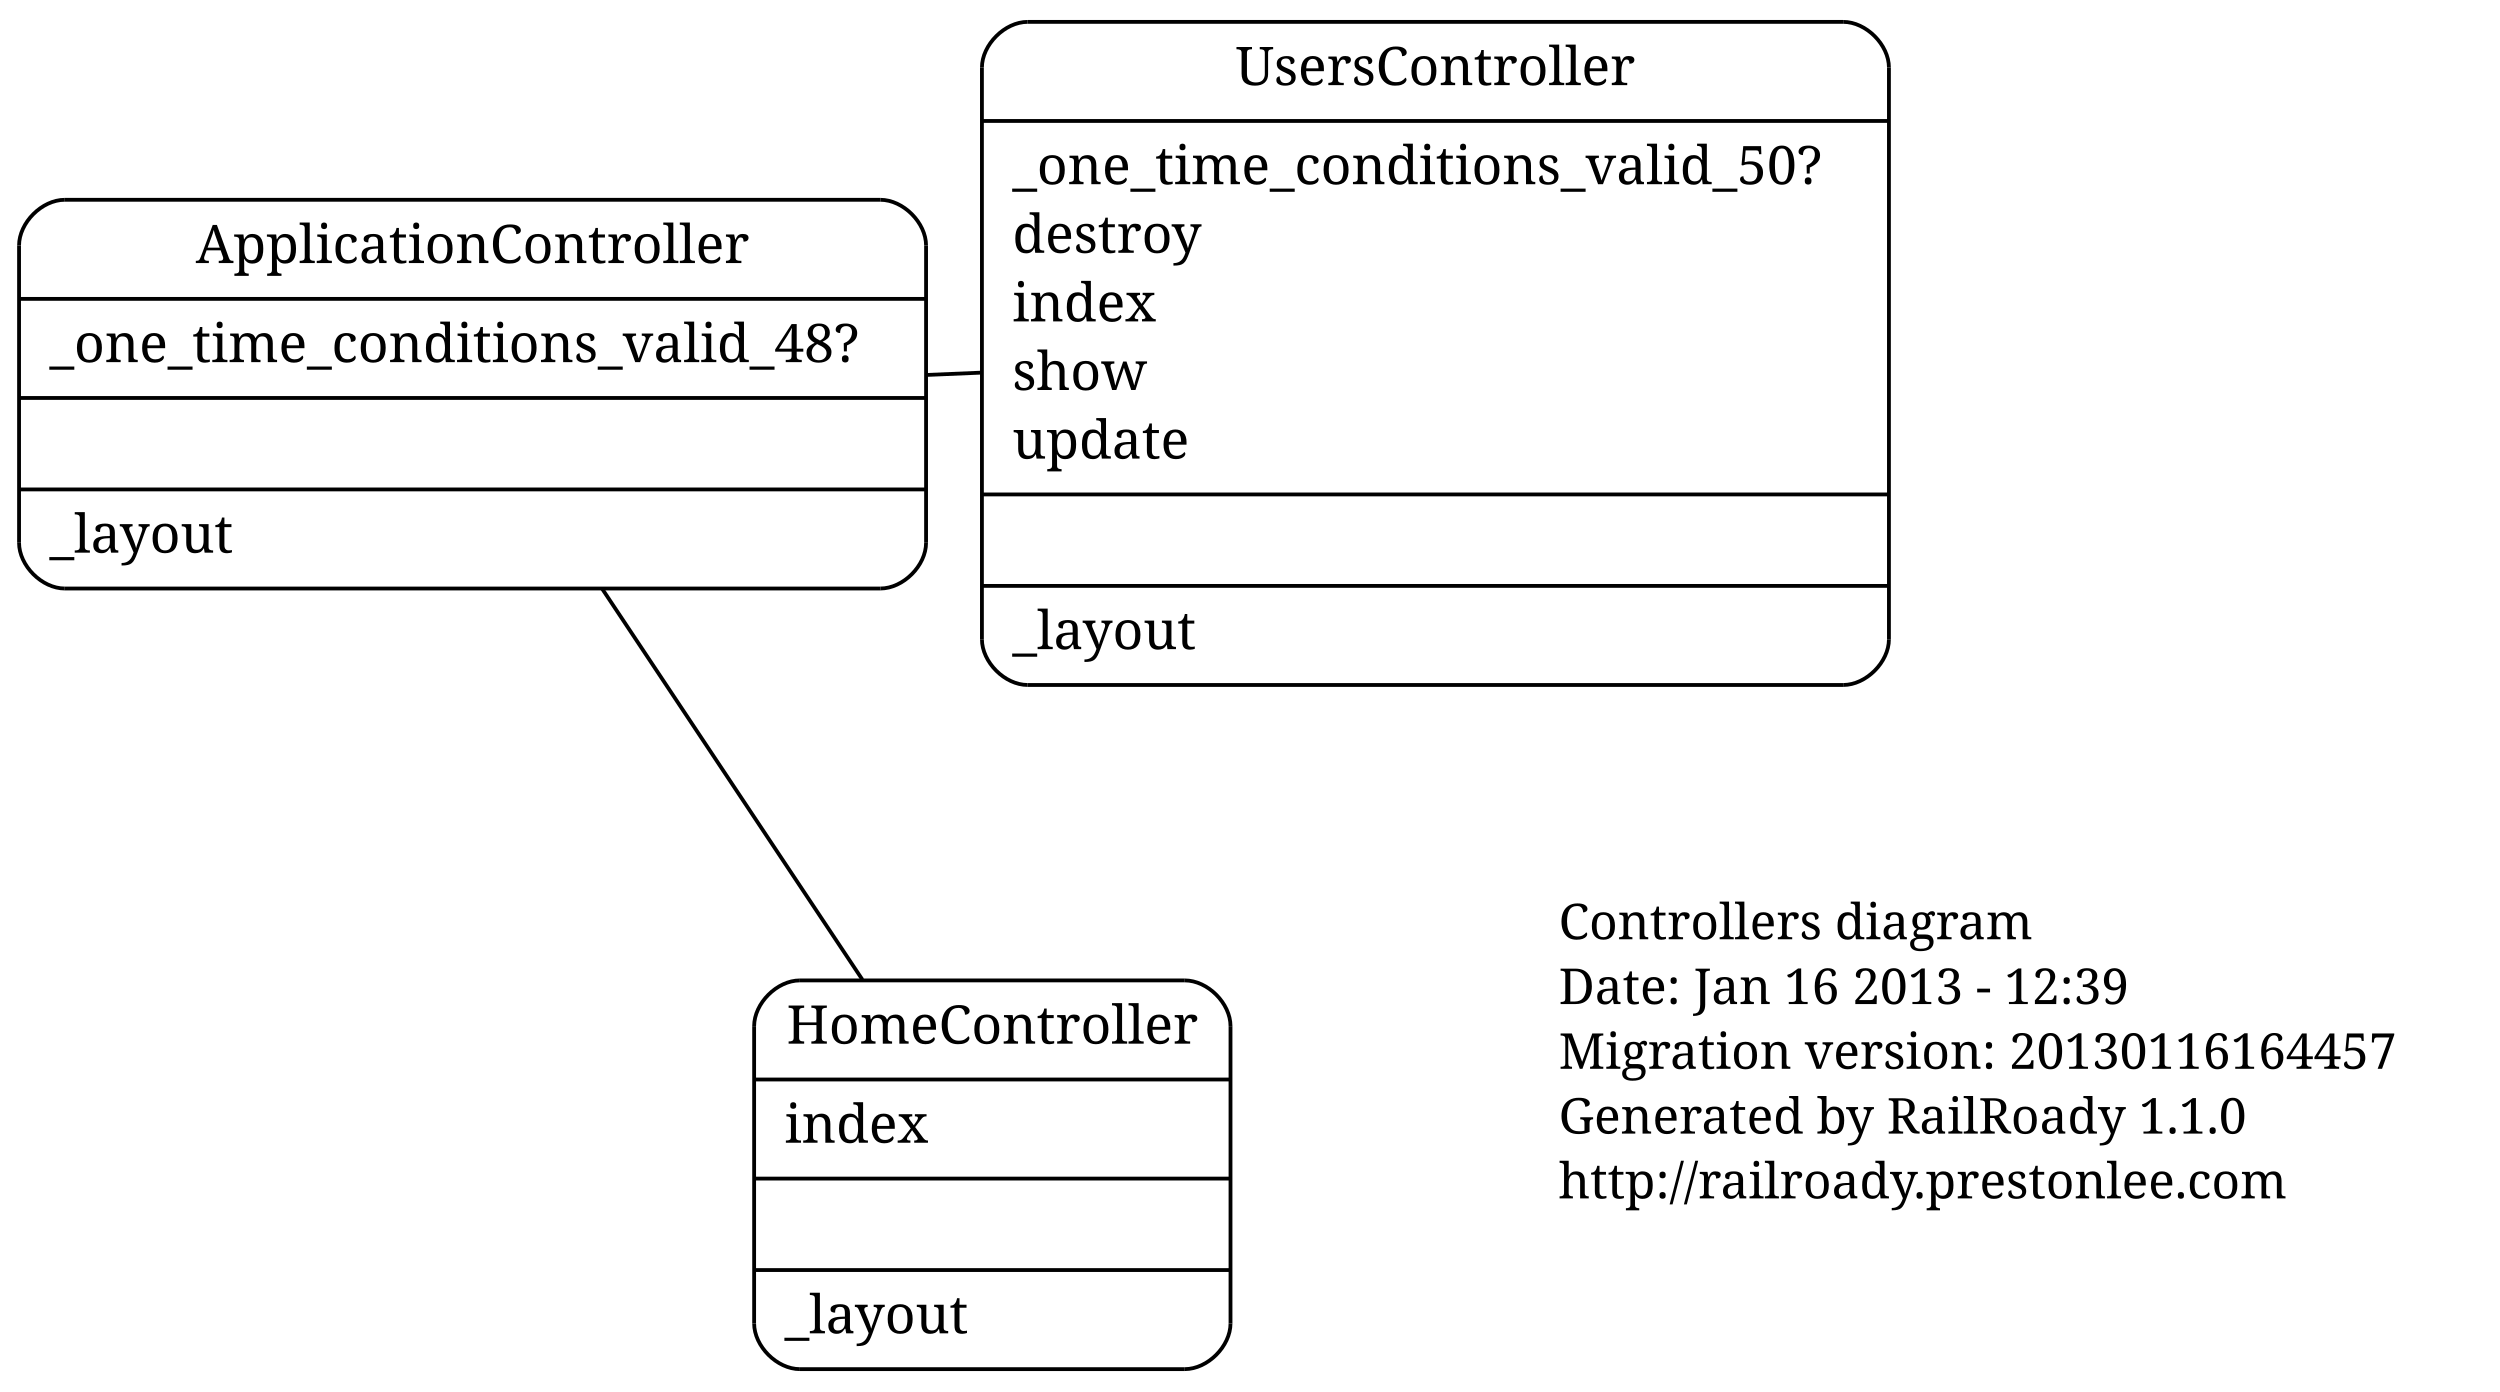
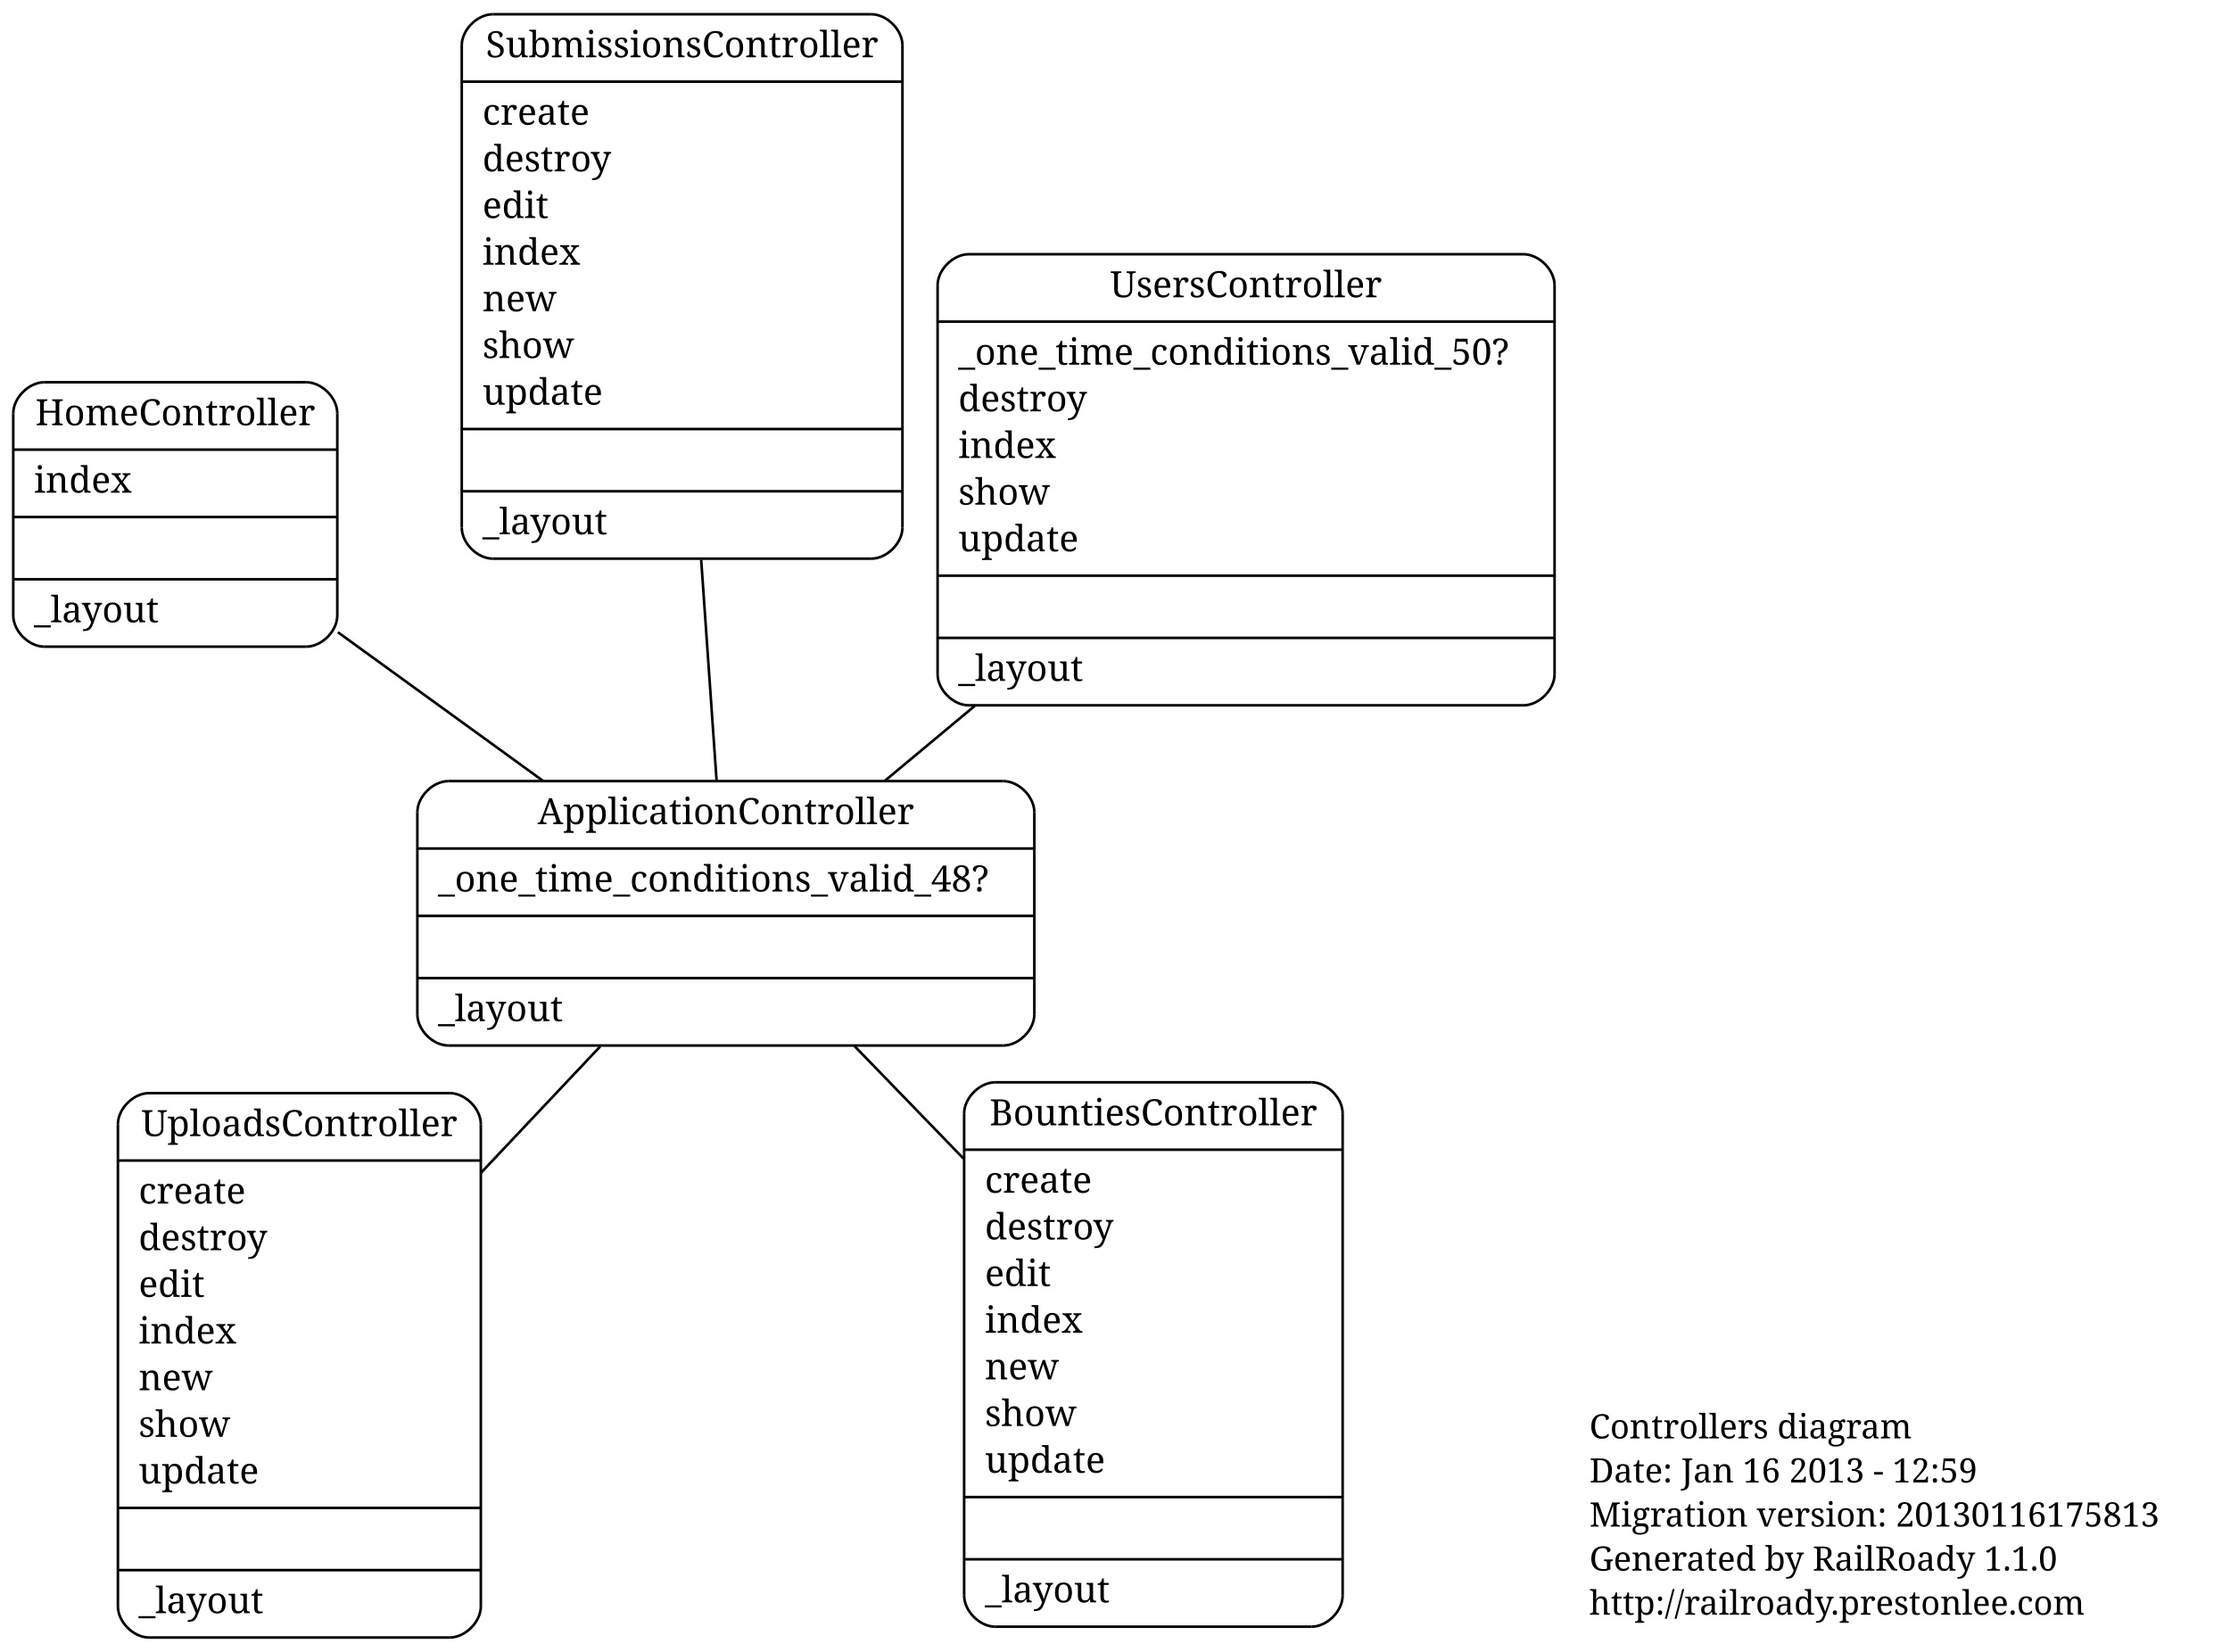
- <svg xmlns="http://www.w3.org/2000/svg" width="656pt" height="365pt" viewBox="0.00 0.00 656.00 364.52">
-   <g id="graph1" class="graph" transform="scale(1 1) rotate(0) translate(4 360.521)">
-     <polygon fill="white" stroke="white" points="-4,5 -4,-360.521 653,-360.521 653,5 -4,5" />
+ <svg xmlns="http://www.w3.org/2000/svg" width="860pt" height="637pt" viewBox="0.00 0.00 860.00 637.17">
+   <g id="graph1" class="graph" transform="scale(1 1) rotate(0) translate(4 633.169)">
+     <polygon fill="white" stroke="white" points="-4,5 -4,-633.169 857,-633.169 857,5 -4,5" />
    <g id="node1" class="node">
-       <text text-anchor="start" x="405" y="-114.3" font-family="Times Roman,serif" font-size="13.00">Controllers diagram</text>
-       <text text-anchor="start" x="405" y="-97.3" font-family="Times Roman,serif" font-size="13.00">Date: Jan 16 2013 - 12:39</text>
-       <text text-anchor="start" x="405" y="-80.3" font-family="Times Roman,serif" font-size="13.00">Migration version: 20130116164457</text>
-       <text text-anchor="start" x="405" y="-63.3" font-family="Times Roman,serif" font-size="13.00">Generated by RailRoady 1.1.0</text>
-       <text text-anchor="start" x="405" y="-46.3" font-family="Times Roman,serif" font-size="13.00">http://railroady.prestonlee.com</text>
+       <text text-anchor="start" x="609" y="-78.3" font-family="Times Roman,serif" font-size="13.00">Controllers diagram</text>
+       <text text-anchor="start" x="609" y="-61.3" font-family="Times Roman,serif" font-size="13.00">Date: Jan 16 2013 - 12:59</text>
+       <text text-anchor="start" x="609" y="-44.3" font-family="Times Roman,serif" font-size="13.00">Migration version: 20130116175813</text>
+       <text text-anchor="start" x="609" y="-27.3" font-family="Times Roman,serif" font-size="13.00">Generated by RailRoady 1.1.0</text>
+       <text text-anchor="start" x="609" y="-10.3" font-family="Times Roman,serif" font-size="13.00">http://railroady.prestonlee.com</text>
    </g>
    <g id="node2" class="node">
-       <polyline fill="none" stroke="black" points="13,-206.335 227,-206.335 " />
-       <path fill="none" stroke="black" d="M227,-206.335C233,-206.335 239,-212.335 239,-218.335" />
-       <polyline fill="none" stroke="black" points="239,-218.335 239,-296.335 " />
-       <path fill="none" stroke="black" d="M239,-296.335C239,-302.335 233,-308.335 227,-308.335" />
-       <polyline fill="none" stroke="black" points="227,-308.335 13,-308.335 " />
-       <path fill="none" stroke="black" d="M13,-308.335C7,-308.335 1,-302.335 1,-296.335" />
-       <polyline fill="none" stroke="black" points="1,-296.335 1,-218.335 " />
-       <path fill="none" stroke="black" d="M1,-218.335C1,-212.335 7,-206.335 13,-206.335" />
-       <text text-anchor="middle" x="120" y="-291.735" font-family="Times Roman,serif" font-size="14.00">ApplicationController</text>
-       <polyline fill="none" stroke="black" points="1,-282.335 239,-282.335 " />
-       <text text-anchor="start" x="9" y="-265.735" font-family="Times Roman,serif" font-size="14.00">_one_time_conditions_valid_48?</text>
-       <polyline fill="none" stroke="black" points="1,-256.335 239,-256.335 " />
-       <polyline fill="none" stroke="black" points="1,-232.335 239,-232.335 " />
-       <text text-anchor="start" x="9" y="-215.735" font-family="Times Roman,serif" font-size="14.00">_layout</text>
+       <polyline fill="none" stroke="black" points="53.369,-1.5 169.369,-1.5 " />
+       <path fill="none" stroke="black" d="M169.369,-1.5C175.369,-1.5 181.369,-7.5 181.369,-13.5" />
+       <polyline fill="none" stroke="black" points="181.369,-13.5 181.369,-199.5 " />
+       <path fill="none" stroke="black" d="M181.369,-199.5C181.369,-205.5 175.369,-211.5 169.369,-211.5" />
+       <polyline fill="none" stroke="black" points="169.369,-211.5 53.369,-211.5 " />
+       <path fill="none" stroke="black" d="M53.369,-211.5C47.369,-211.5 41.369,-205.5 41.369,-199.5" />
+       <polyline fill="none" stroke="black" points="41.369,-199.5 41.369,-13.5 " />
+       <path fill="none" stroke="black" d="M41.369,-13.5C41.369,-7.5 47.369,-1.5 53.369,-1.5" />
+       <text text-anchor="middle" x="111.369" y="-194.9" font-family="Times Roman,serif" font-size="14.00">UploadsController</text>
+       <polyline fill="none" stroke="black" points="41.369,-185.5 181.369,-185.5 " />
+       <text text-anchor="start" x="49.369" y="-168.9" font-family="Times Roman,serif" font-size="14.00">create</text>
+       <text text-anchor="start" x="49.369" y="-150.9" font-family="Times Roman,serif" font-size="14.00">destroy</text>
+       <text text-anchor="start" x="49.369" y="-132.9" font-family="Times Roman,serif" font-size="14.00">edit</text>
+       <text text-anchor="start" x="49.369" y="-114.9" font-family="Times Roman,serif" font-size="14.00">index</text>
+       <text text-anchor="start" x="49.369" y="-96.9" font-family="Times Roman,serif" font-size="14.00">new</text>
+       <text text-anchor="start" x="49.369" y="-78.9" font-family="Times Roman,serif" font-size="14.00">show</text>
+       <text text-anchor="start" x="49.369" y="-60.9" font-family="Times Roman,serif" font-size="14.00">update</text>
+       <polyline fill="none" stroke="black" points="41.369,-51.5 181.369,-51.5 " />
+       <polyline fill="none" stroke="black" points="41.369,-27.5 181.369,-27.5 " />
+       <text text-anchor="start" x="49.369" y="-10.9" font-family="Times Roman,serif" font-size="14.00">_layout</text>
    </g>
    <g id="node3" class="node">
-       <polyline fill="none" stroke="black" points="265.657,-181.021 479.657,-181.021 " />
-       <path fill="none" stroke="black" d="M479.657,-181.021C485.657,-181.021 491.657,-187.021 491.657,-193.021" />
-       <polyline fill="none" stroke="black" points="491.657,-193.021 491.657,-343.021 " />
-       <path fill="none" stroke="black" d="M491.657,-343.021C491.657,-349.021 485.657,-355.021 479.657,-355.021" />
-       <polyline fill="none" stroke="black" points="479.657,-355.021 265.657,-355.021 " />
-       <path fill="none" stroke="black" d="M265.657,-355.021C259.657,-355.021 253.657,-349.021 253.657,-343.021" />
-       <polyline fill="none" stroke="black" points="253.657,-343.021 253.657,-193.021 " />
-       <path fill="none" stroke="black" d="M253.657,-193.021C253.657,-187.021 259.657,-181.021 265.657,-181.021" />
-       <text text-anchor="middle" x="372.657" y="-338.421" font-family="Times Roman,serif" font-size="14.00">UsersController</text>
-       <polyline fill="none" stroke="black" points="253.657,-329.021 491.657,-329.021 " />
-       <text text-anchor="start" x="261.657" y="-312.421" font-family="Times Roman,serif" font-size="14.00">_one_time_conditions_valid_50?</text>
-       <text text-anchor="start" x="261.657" y="-294.421" font-family="Times Roman,serif" font-size="14.00">destroy</text>
-       <text text-anchor="start" x="261.657" y="-276.421" font-family="Times Roman,serif" font-size="14.00">index</text>
-       <text text-anchor="start" x="261.657" y="-258.421" font-family="Times Roman,serif" font-size="14.00">show</text>
-       <text text-anchor="start" x="261.657" y="-240.421" font-family="Times Roman,serif" font-size="14.00">update</text>
-       <polyline fill="none" stroke="black" points="253.657,-231.021 491.657,-231.021 " />
-       <polyline fill="none" stroke="black" points="253.657,-207.021 491.657,-207.021 " />
-       <text text-anchor="start" x="261.657" y="-190.421" font-family="Times Roman,serif" font-size="14.00">_layout</text>
+       <polyline fill="none" stroke="black" points="379.809,-5.673 501.809,-5.673 " />
+       <path fill="none" stroke="black" d="M501.809,-5.673C507.809,-5.673 513.809,-11.673 513.809,-17.673" />
+       <polyline fill="none" stroke="black" points="513.809,-17.673 513.809,-203.673 " />
+       <path fill="none" stroke="black" d="M513.809,-203.673C513.809,-209.673 507.809,-215.673 501.809,-215.673" />
+       <polyline fill="none" stroke="black" points="501.809,-215.673 379.809,-215.673 " />
+       <path fill="none" stroke="black" d="M379.809,-215.673C373.809,-215.673 367.809,-209.673 367.809,-203.673" />
+       <polyline fill="none" stroke="black" points="367.809,-203.673 367.809,-17.673 " />
+       <path fill="none" stroke="black" d="M367.809,-17.673C367.809,-11.673 373.809,-5.673 379.809,-5.673" />
+       <text text-anchor="middle" x="440.809" y="-199.073" font-family="Times Roman,serif" font-size="14.00">BountiesController</text>
+       <polyline fill="none" stroke="black" points="367.809,-189.673 513.809,-189.673 " />
+       <text text-anchor="start" x="375.809" y="-173.073" font-family="Times Roman,serif" font-size="14.00">create</text>
+       <text text-anchor="start" x="375.809" y="-155.073" font-family="Times Roman,serif" font-size="14.00">destroy</text>
+       <text text-anchor="start" x="375.809" y="-137.073" font-family="Times Roman,serif" font-size="14.00">edit</text>
+       <text text-anchor="start" x="375.809" y="-119.073" font-family="Times Roman,serif" font-size="14.00">index</text>
+       <text text-anchor="start" x="375.809" y="-101.073" font-family="Times Roman,serif" font-size="14.00">new</text>
+       <text text-anchor="start" x="375.809" y="-83.073" font-family="Times Roman,serif" font-size="14.00">show</text>
+       <text text-anchor="start" x="375.809" y="-65.073" font-family="Times Roman,serif" font-size="14.00">update</text>
+       <polyline fill="none" stroke="black" points="367.809,-55.673 513.809,-55.673 " />
+       <polyline fill="none" stroke="black" points="367.809,-31.673 513.809,-31.673 " />
+       <text text-anchor="start" x="375.809" y="-15.073" font-family="Times Roman,serif" font-size="14.00">_layout</text>
+     </g>
+     <g id="node4" class="node">
+       <polyline fill="none" stroke="black" points="168.883,-229.859 382.883,-229.859 " />
+       <path fill="none" stroke="black" d="M382.883,-229.859C388.883,-229.859 394.883,-235.859 394.883,-241.859" />
+       <polyline fill="none" stroke="black" points="394.883,-241.859 394.883,-319.859 " />
+       <path fill="none" stroke="black" d="M394.883,-319.859C394.883,-325.859 388.883,-331.859 382.883,-331.859" />
+       <polyline fill="none" stroke="black" points="382.883,-331.859 168.883,-331.859 " />
+       <path fill="none" stroke="black" d="M168.883,-331.859C162.883,-331.859 156.883,-325.859 156.883,-319.859" />
+       <polyline fill="none" stroke="black" points="156.883,-319.859 156.883,-241.859 " />
+       <path fill="none" stroke="black" d="M156.883,-241.859C156.883,-235.859 162.883,-229.859 168.883,-229.859" />
+       <text text-anchor="middle" x="275.883" y="-315.259" font-family="Times Roman,serif" font-size="14.00">ApplicationController</text>
+       <polyline fill="none" stroke="black" points="156.883,-305.859 394.883,-305.859 " />
+       <text text-anchor="start" x="164.883" y="-289.259" font-family="Times Roman,serif" font-size="14.00">_one_time_conditions_valid_48?</text>
+       <polyline fill="none" stroke="black" points="156.883,-279.859 394.883,-279.859 " />
+       <polyline fill="none" stroke="black" points="156.883,-255.859 394.883,-255.859 " />
+       <text text-anchor="start" x="164.883" y="-239.259" font-family="Times Roman,serif" font-size="14.00">_layout</text>
    </g>
    <g id="edge2" class="edge">
-       <path fill="none" stroke="black" d="M239.3,-262.381C244.027,-262.581 248.768,-262.781 253.495,-262.981" />
-     </g>
-     <g id="node4" class="node">
-       <polyline fill="none" stroke="black" points="205.885,-1.5 306.885,-1.5 " />
-       <path fill="none" stroke="black" d="M306.885,-1.5C312.885,-1.5 318.885,-7.5 318.885,-13.5" />
-       <polyline fill="none" stroke="black" points="318.885,-13.5 318.885,-91.5 " />
-       <path fill="none" stroke="black" d="M318.885,-91.5C318.885,-97.5 312.885,-103.5 306.885,-103.5" />
-       <polyline fill="none" stroke="black" points="306.885,-103.5 205.885,-103.5 " />
-       <path fill="none" stroke="black" d="M205.885,-103.5C199.885,-103.5 193.885,-97.5 193.885,-91.5" />
-       <polyline fill="none" stroke="black" points="193.885,-91.5 193.885,-13.5 " />
-       <path fill="none" stroke="black" d="M193.885,-13.5C193.885,-7.5 199.885,-1.5 205.885,-1.5" />
-       <text text-anchor="middle" x="256.385" y="-86.9" font-family="Times Roman,serif" font-size="14.00">HomeController</text>
-       <polyline fill="none" stroke="black" points="193.885,-77.5 318.885,-77.5 " />
-       <text text-anchor="start" x="201.885" y="-60.9" font-family="Times Roman,serif" font-size="14.00">index</text>
-       <polyline fill="none" stroke="black" points="193.885,-51.5 318.885,-51.5 " />
-       <polyline fill="none" stroke="black" points="193.885,-27.5 318.885,-27.5 " />
-       <text text-anchor="start" x="201.885" y="-10.9" font-family="Times Roman,serif" font-size="14.00">_layout</text>
+       <path fill="none" stroke="black" d="M227.414,-229.489C213.007,-214.22 196.927,-197.177 181.436,-180.76" />
    </g>
    <g id="edge4" class="edge">
-       <path fill="none" stroke="black" d="M154.064,-206.175C174.893,-174.891 201.446,-135.012 222.282,-103.718" />
+       <path fill="none" stroke="black" d="M325.366,-229.798C338.65,-216.09 353.3,-200.973 367.577,-186.241" />
+     </g>
+     <g id="node5" class="node">
+       <polyline fill="none" stroke="black" points="186.007,-417.669 332.007,-417.669 " />
+       <path fill="none" stroke="black" d="M332.007,-417.669C338.007,-417.669 344.007,-423.669 344.007,-429.669" />
+       <polyline fill="none" stroke="black" points="344.007,-429.669 344.007,-615.669 " />
+       <path fill="none" stroke="black" d="M344.007,-615.669C344.007,-621.669 338.007,-627.669 332.007,-627.669" />
+       <polyline fill="none" stroke="black" points="332.007,-627.669 186.007,-627.669 " />
+       <path fill="none" stroke="black" d="M186.007,-627.669C180.007,-627.669 174.007,-621.669 174.007,-615.669" />
+       <polyline fill="none" stroke="black" points="174.007,-615.669 174.007,-429.669 " />
+       <path fill="none" stroke="black" d="M174.007,-429.669C174.007,-423.669 180.007,-417.669 186.007,-417.669" />
+       <text text-anchor="middle" x="259.007" y="-611.069" font-family="Times Roman,serif" font-size="14.00">SubmissionsController</text>
+       <polyline fill="none" stroke="black" points="174.007,-601.669 344.007,-601.669 " />
+       <text text-anchor="start" x="182.007" y="-585.069" font-family="Times Roman,serif" font-size="14.00">create</text>
+       <text text-anchor="start" x="182.007" y="-567.069" font-family="Times Roman,serif" font-size="14.00">destroy</text>
+       <text text-anchor="start" x="182.007" y="-549.069" font-family="Times Roman,serif" font-size="14.00">edit</text>
+       <text text-anchor="start" x="182.007" y="-531.069" font-family="Times Roman,serif" font-size="14.00">index</text>
+       <text text-anchor="start" x="182.007" y="-513.069" font-family="Times Roman,serif" font-size="14.00">new</text>
+       <text text-anchor="start" x="182.007" y="-495.069" font-family="Times Roman,serif" font-size="14.00">show</text>
+       <text text-anchor="start" x="182.007" y="-477.069" font-family="Times Roman,serif" font-size="14.00">update</text>
+       <polyline fill="none" stroke="black" points="174.007,-467.669 344.007,-467.669 " />
+       <polyline fill="none" stroke="black" points="174.007,-443.669 344.007,-443.669 " />
+       <text text-anchor="start" x="182.007" y="-427.069" font-family="Times Roman,serif" font-size="14.00">_layout</text>
+     </g>
+     <g id="edge6" class="edge">
+       <path fill="none" stroke="black" d="M272.304,-332.141C270.572,-356.956 268.426,-387.708 266.367,-417.212" />
+     </g>
+     <g id="node6" class="node">
+       <polyline fill="none" stroke="black" points="369.563,-361.101 583.563,-361.101 " />
+       <path fill="none" stroke="black" d="M583.563,-361.101C589.563,-361.101 595.563,-367.101 595.563,-373.101" />
+       <polyline fill="none" stroke="black" points="595.563,-373.101 595.563,-523.101 " />
+       <path fill="none" stroke="black" d="M595.563,-523.101C595.563,-529.101 589.563,-535.101 583.563,-535.101" />
+       <polyline fill="none" stroke="black" points="583.563,-535.101 369.563,-535.101 " />
+       <path fill="none" stroke="black" d="M369.563,-535.101C363.563,-535.101 357.563,-529.101 357.563,-523.101" />
+       <polyline fill="none" stroke="black" points="357.563,-523.101 357.563,-373.101 " />
+       <path fill="none" stroke="black" d="M357.563,-373.101C357.563,-367.101 363.563,-361.101 369.563,-361.101" />
+       <text text-anchor="middle" x="476.563" y="-518.501" font-family="Times Roman,serif" font-size="14.00">UsersController</text>
+       <polyline fill="none" stroke="black" points="357.563,-509.101 595.563,-509.101 " />
+       <text text-anchor="start" x="365.563" y="-492.501" font-family="Times Roman,serif" font-size="14.00">_one_time_conditions_valid_50?</text>
+       <text text-anchor="start" x="365.563" y="-474.501" font-family="Times Roman,serif" font-size="14.00">destroy</text>
+       <text text-anchor="start" x="365.563" y="-456.501" font-family="Times Roman,serif" font-size="14.00">index</text>
+       <text text-anchor="start" x="365.563" y="-438.501" font-family="Times Roman,serif" font-size="14.00">show</text>
+       <text text-anchor="start" x="365.563" y="-420.501" font-family="Times Roman,serif" font-size="14.00">update</text>
+       <polyline fill="none" stroke="black" points="357.563,-411.101 595.563,-411.101 " />
+       <polyline fill="none" stroke="black" points="357.563,-387.101 595.563,-387.101 " />
+       <text text-anchor="start" x="365.563" y="-370.501" font-family="Times Roman,serif" font-size="14.00">_layout</text>
+     </g>
+     <g id="edge8" class="edge">
+       <path fill="none" stroke="black" d="M337.184,-331.946C348.25,-341.168 360.066,-351.015 371.962,-360.929" />
+     </g>
+     <g id="node7" class="node">
+       <polyline fill="none" stroke="black" points="13,-383.722 114,-383.722 " />
+       <path fill="none" stroke="black" d="M114,-383.722C120,-383.722 126,-389.722 126,-395.722" />
+       <polyline fill="none" stroke="black" points="126,-395.722 126,-473.722 " />
+       <path fill="none" stroke="black" d="M126,-473.722C126,-479.722 120,-485.722 114,-485.722" />
+       <polyline fill="none" stroke="black" points="114,-485.722 13,-485.722 " />
+       <path fill="none" stroke="black" d="M13,-485.722C7,-485.722 1,-479.722 1,-473.722" />
+       <polyline fill="none" stroke="black" points="1,-473.722 1,-395.722 " />
+       <path fill="none" stroke="black" d="M1,-395.722C1,-389.722 7,-383.722 13,-383.722" />
+       <text text-anchor="middle" x="63.5" y="-469.122" font-family="Times Roman,serif" font-size="14.00">HomeController</text>
+       <polyline fill="none" stroke="black" points="1,-459.722 126,-459.722 " />
+       <text text-anchor="start" x="9" y="-443.122" font-family="Times Roman,serif" font-size="14.00">index</text>
+       <polyline fill="none" stroke="black" points="1,-433.722 126,-433.722 " />
+       <polyline fill="none" stroke="black" points="1,-409.722 126,-409.722 " />
+       <text text-anchor="start" x="9" y="-393.122" font-family="Times Roman,serif" font-size="14.00">_layout</text>
+     </g>
+     <g id="edge10" class="edge">
+       <path fill="none" stroke="black" d="M205.458,-331.879C179.859,-350.424 151.121,-371.244 126.232,-389.275" />
    </g>
  </g>
</svg>
